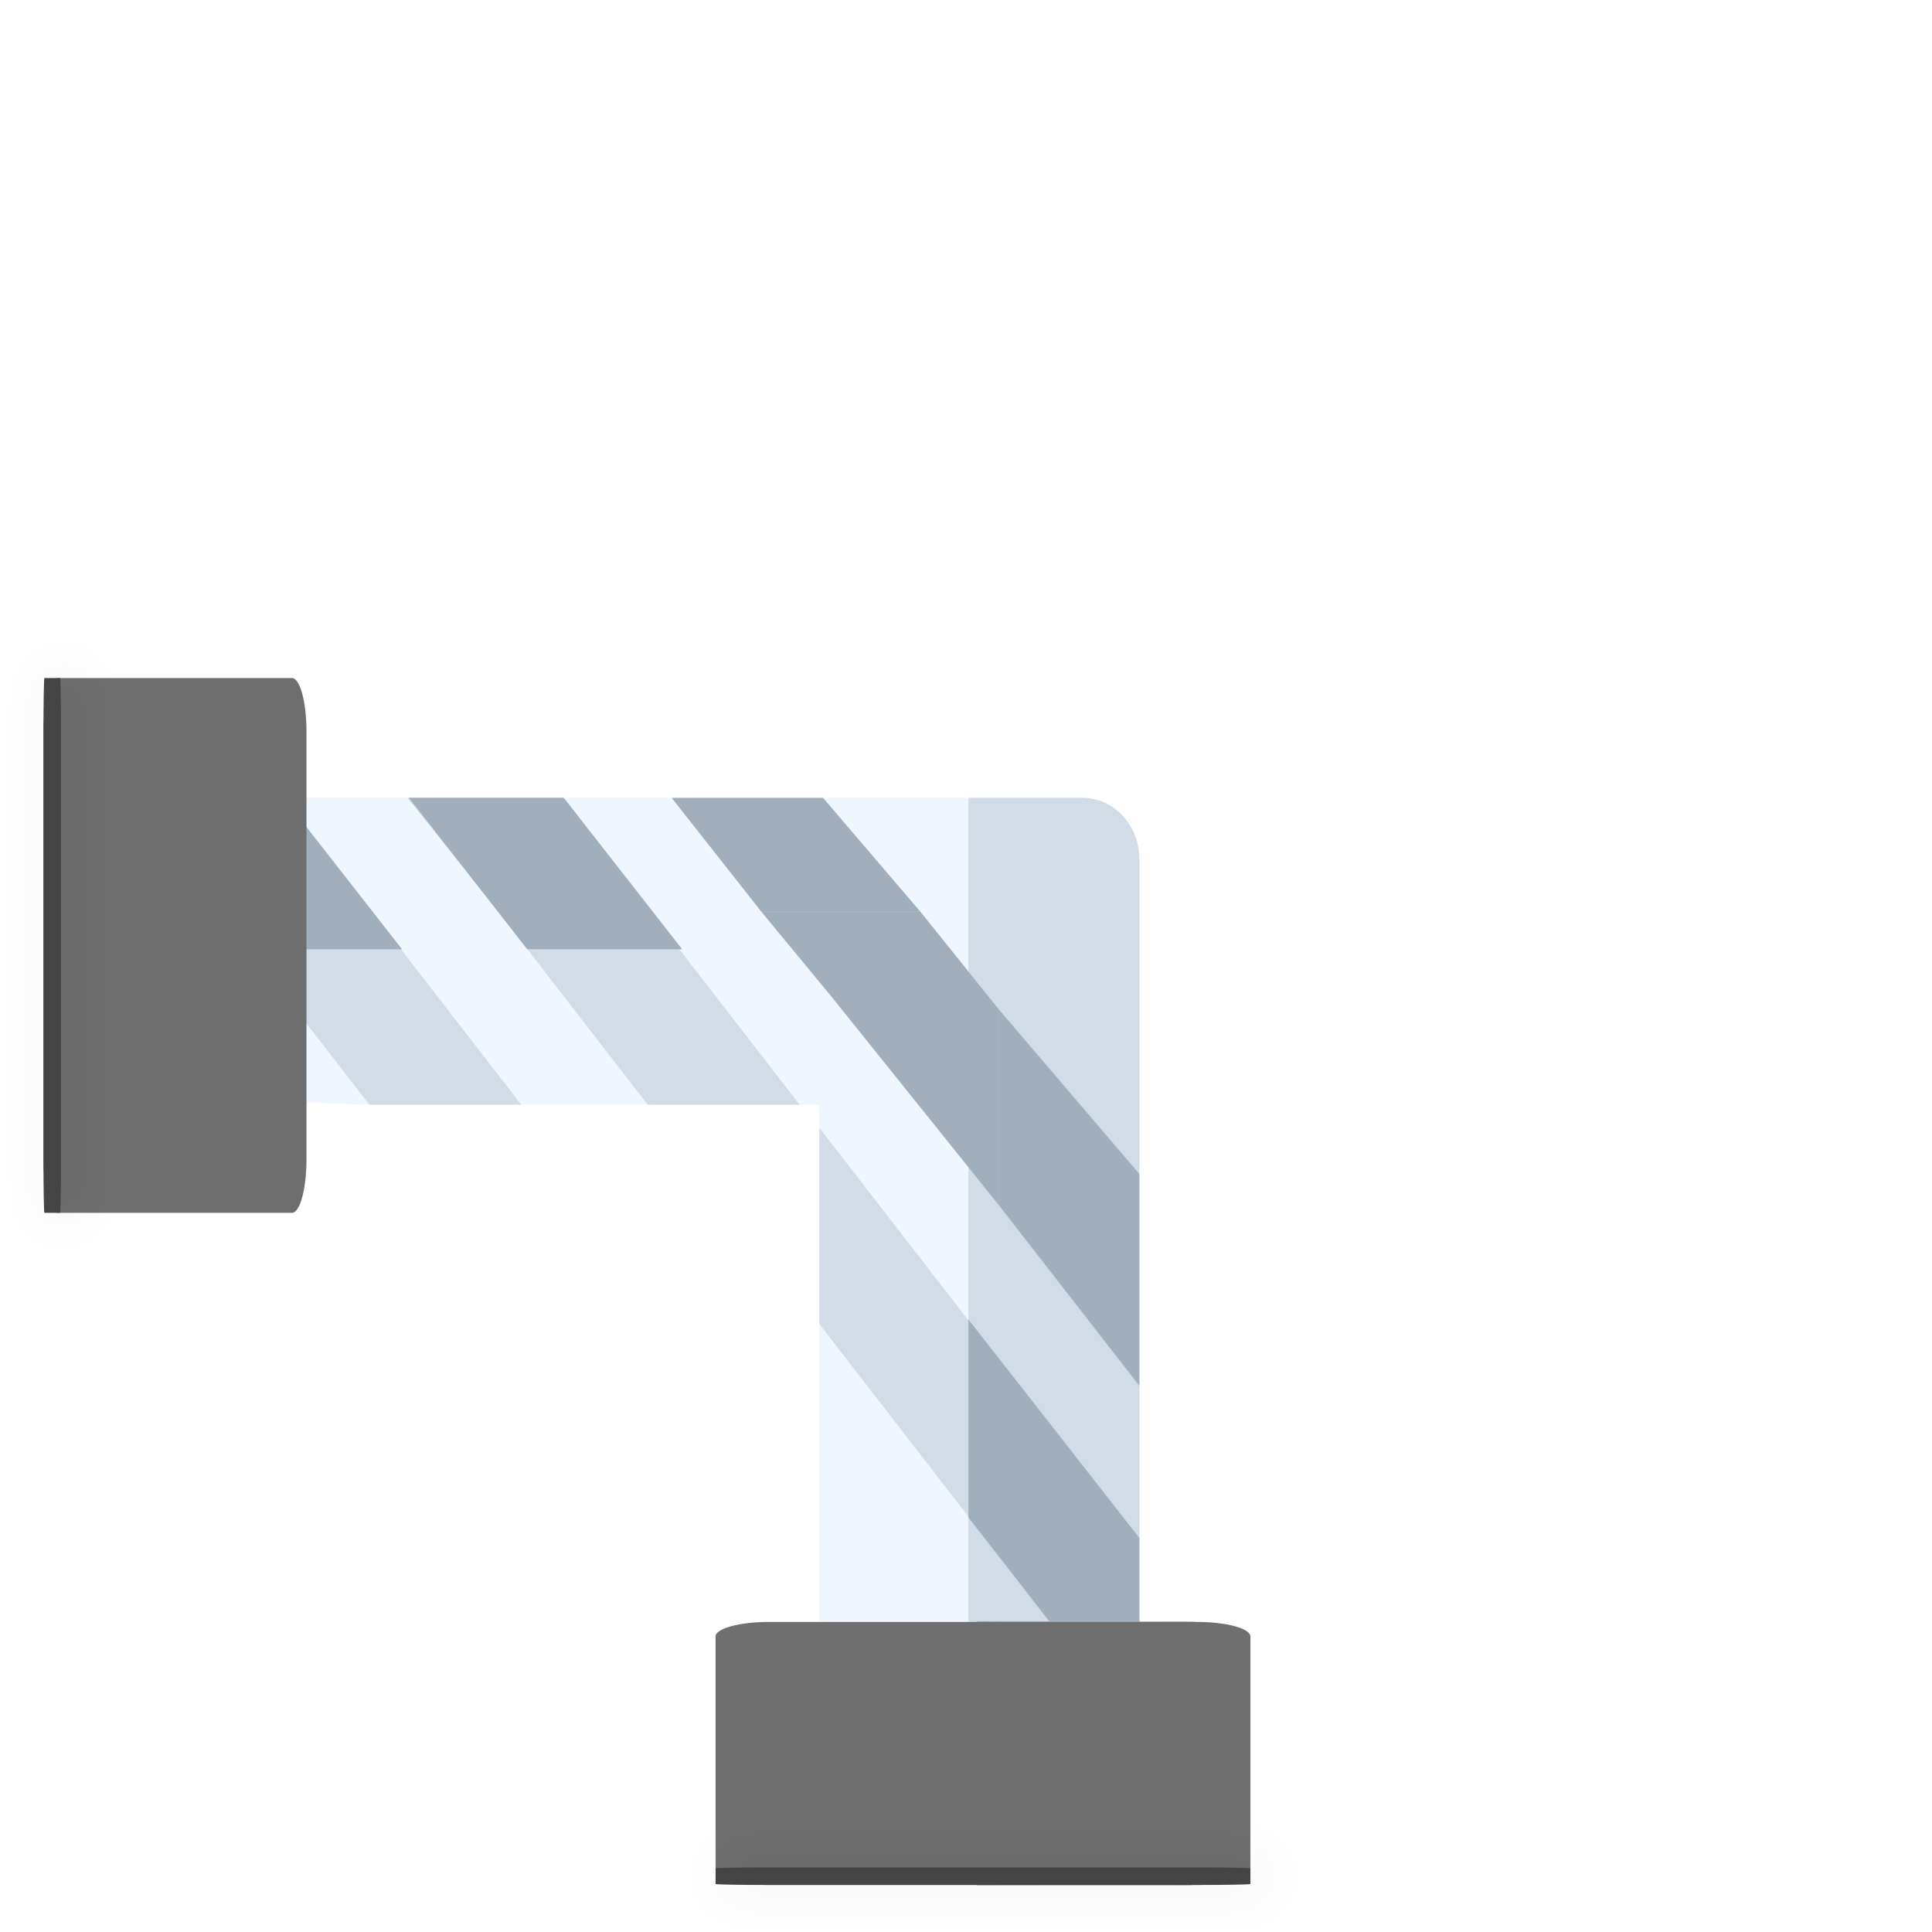
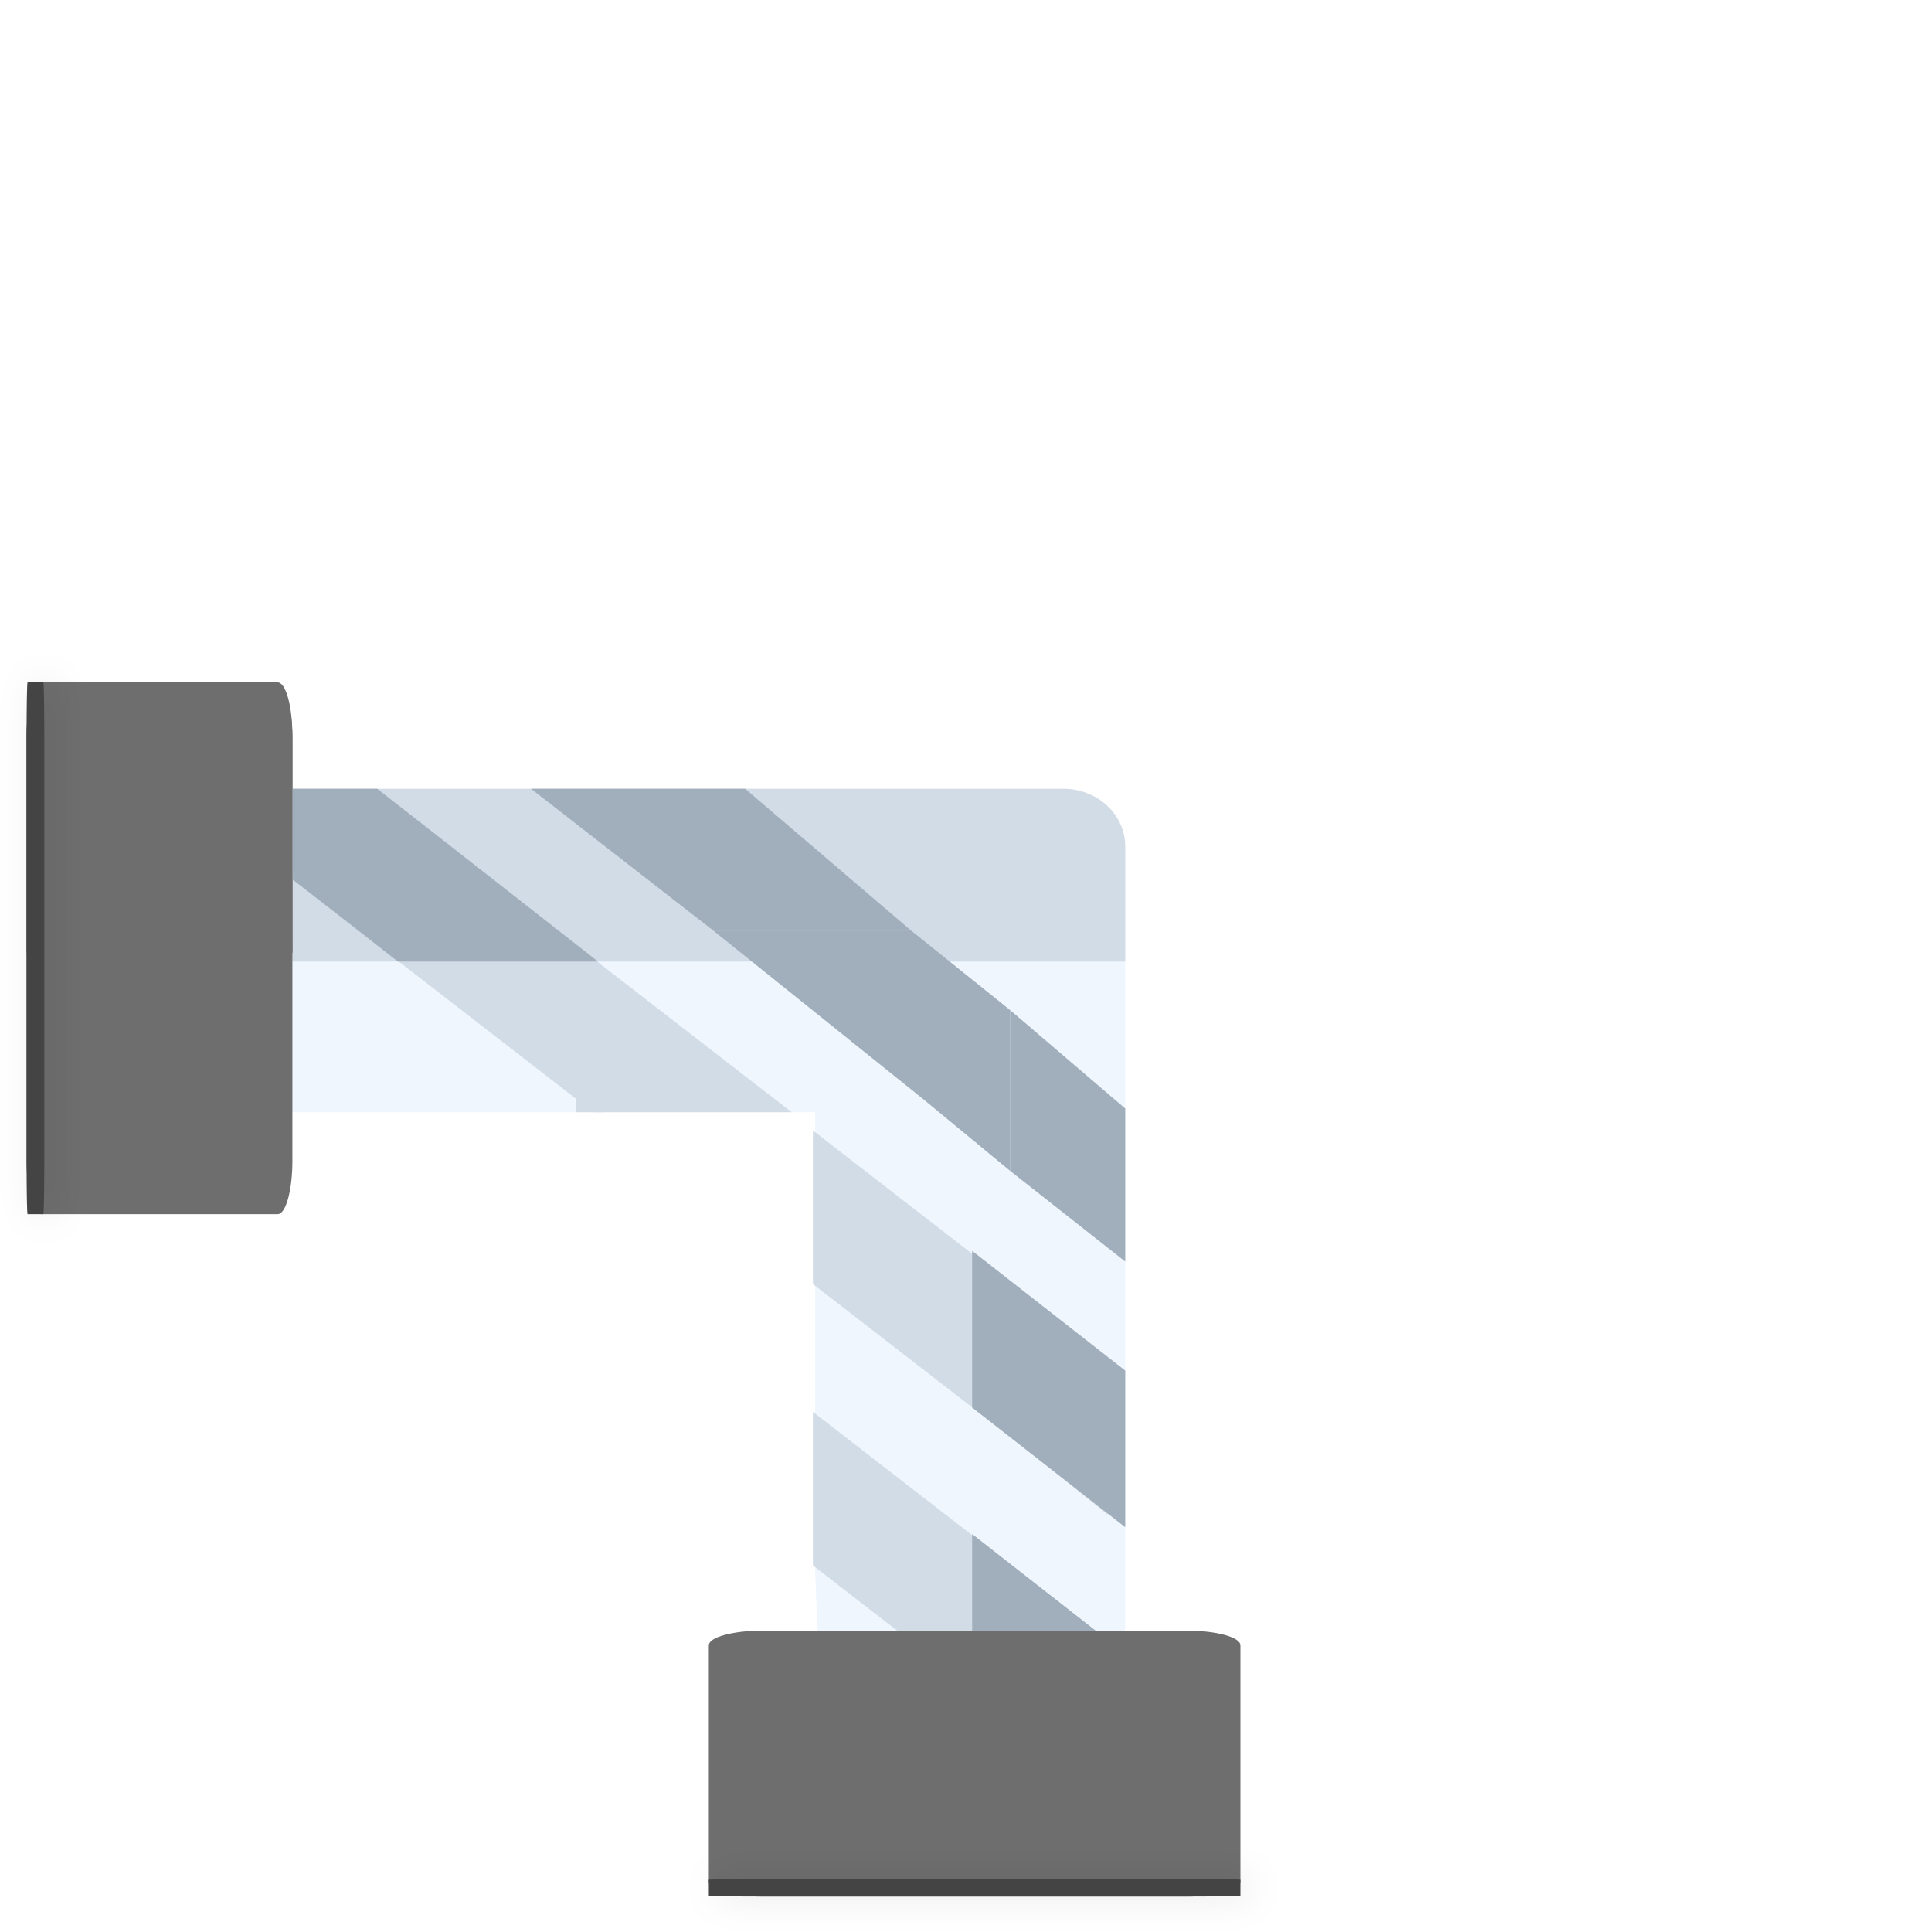
- <svg xmlns="http://www.w3.org/2000/svg" width="167" height="167" viewBox="0 0 167 167" fill="none">
-   <path d="M98.106 118.434L98.106 121.822L98.106 130.668L98.106 144.378L98.106 149.507L97.818 156.339C97.17 157.976 95.508 159.144 93.559 159.144L75.372 159.144C72.862 159.144 70.825 157.206 70.825 154.819L70.825 130.668L70.825 124.998L70.825 118.434L70.825 104.724L70.825 98.907L70.825 92.49L70.825 89.959C70.825 87.572 72.862 85.635 75.372 85.635L93.559 85.635C96.069 85.635 98.106 87.572 98.106 89.959L98.106 118.434Z" fill="#EFF6FE" />
-   <path d="M63.955 95.485L60.427 95.485L51.216 95.485L36.941 95.485L31.601 95.485L24.487 95.205C22.782 94.574 21.567 92.959 21.567 91.064L21.567 73.382C21.567 70.941 23.584 68.961 26.069 68.961L51.216 68.961L57.12 68.961L63.955 68.961L78.231 68.961L84.287 68.961L90.969 68.961L93.152 68.961C95.637 68.961 98.107 70.941 98.107 73.382L98.107 91.064C98.107 93.504 96.09 95.485 93.605 95.485L63.955 95.485Z" fill="#EFF6FE" />
-   <path d="M98.107 91.064C98.107 93.504 96.09 95.485 93.605 95.485L93.605 98.137L98.107 99.274L98.107 91.064Z" fill="#EFF6FE" />
-   <path d="M98.487 109.201L98.487 115.027L98.487 124.21L98.487 141.03L98.487 143.974L98.487 155.716C97.784 157.725 95.673 159.144 93.561 159.144L83.71 159.144L83.71 68.963L93.561 68.963C96.28 68.963 98.487 71.339 98.487 74.268L98.487 109.201Z" fill="#D2DCE7" />
-   <mask id="mask0" mask-type="alpha" maskUnits="userSpaceOnUse" x="70" y="59" width="23" height="99">
-     <path d="M92.802 103.067L92.802 107.608L92.802 119.464L92.802 137.838L92.802 144.711L92.571 153.867C92.048 156.062 90.71 157.626 89.14 157.626L74.489 157.626C72.467 157.626 70.826 155.03 70.826 151.831L70.826 119.464L70.826 111.865L70.826 103.067L70.826 84.693L70.826 76.897L70.826 68.297L70.826 64.904C70.826 61.706 72.467 59.109 74.489 59.109L89.14 59.109C91.162 59.109 92.802 61.706 92.802 64.904L92.802 103.067Z" fill="#EFF6FE" />
+ <svg xmlns="http://www.w3.org/2000/svg" width="217" height="218" viewBox="0 0 217 218" fill="none">
+   <path d="M61.719 89.5L57.248 89.5L45.575 89.5L27.484 89.5L20.716 89.5L11.701 89.88C9.541 90.736 8 92.928 8 95.5L8 119.5C8 122.812 10.556 125.5 13.706 125.5L45.575 125.5L53.057 125.5L61.719 125.5L79.81 125.5L87.486 125.5L95.954 125.5L99.294 125.5C102.444 125.5 105 122.812 105 119.5L105 95.5C105 92.188 102.444 89.5 99.294 89.5L61.719 89.5Z" fill="#EFF6FE" />
+   <path d="M92 134.566L92 139.221L92 151.375L92 170.213L92 177.259L92.369 186.646C93.202 188.896 95.333 190.5 97.833 190.5L121.167 190.5C124.387 190.5 127 187.838 127 184.559L127 151.375L127 143.585L127 134.566L127 115.728L127 107.736L127 98.919L127 96.039C127 92.759 124.387 89.5 121.167 89.5L97.833 89.5C94.613 89.5 92 92.162 92 95.441L92 134.566Z" fill="#EFF6FE" />
+   <path d="M97.833 89.5C94.613 89.5 92 92.162 92 95.441L88.5 95.441L87 89.5L97.833 89.5Z" fill="#EFF6FE" />
+   <path d="M73.903 89L66.215 89L54.098 89L31.903 89L28.017 89L12.524 89C9.873 89.927 8 92.714 8 95.5L8 108.5L127 108.5L127 95.5C127 91.912 123.864 89 120 89L73.903 89Z" fill="#D2DCE7" />
+   <mask id="mask0" mask-type="alpha" maskUnits="userSpaceOnUse" x="10" y="96" width="131" height="30">
+     <path d="M81.995 96.5L76.003 96.5L60.359 96.5L36.113 96.5L27.043 96.5L14.961 96.806C12.065 97.496 10.001 99.261 10.001 101.333L10.001 120.667C10.001 123.335 13.426 125.5 17.648 125.5L60.359 125.5L70.386 125.5L81.995 125.5L106.241 125.5L116.528 125.5L127.877 125.5L132.353 125.5C136.575 125.5 140 123.335 140 120.667L140 101.333C140 98.665 136.575 96.5 132.353 96.5L81.995 96.5Z" fill="#EFF6FE" />
  </mask>
  <g mask="url(#mask0)">
-     <path d="M98.299 147.455L98.299 132.977L70.45 97L70.45 113.965L71.103 114.809L98.005 149.562C98.194 148.906 98.299 148.195 98.299 147.455Z" fill="#D2DCE7" />
-     <path d="M70.45 113.965L70.45 97L64.007 89.043L53.776 93.211L70.45 113.965Z" fill="#D2DCE7" />
+     <path d="M23.421 89.249L42.527 89.249L90.001 125.998L67.614 125.998L66.501 125.136L20.641 89.637C21.506 89.388 22.445 89.249 23.421 89.249Z" fill="#D2DCE7" />
+     <path d="M67.614 125.998L90.001 125.998L100.5 134.5L95.001 148L67.614 125.998Z" fill="#D2DCE7" />
  </g>
-   <mask id="mask1" mask-type="alpha" maskUnits="userSpaceOnUse" x="21" y="68" width="78" height="32">
-     <path d="M63.956 95.487L60.428 95.487L51.217 95.487L36.941 95.487L31.602 95.487L24.488 95.207C22.783 94.576 21.567 92.961 21.567 91.066L21.567 73.383C21.567 70.943 23.584 68.963 26.07 68.963L51.217 68.963L57.12 68.963L63.956 68.963L78.231 68.963L84.288 68.963L90.97 68.963L93.152 68.963C95.638 68.963 98.107 70.943 98.107 73.383L98.107 91.066C98.107 93.506 96.09 95.487 93.605 95.487L63.956 95.487Z" fill="#EFF6FE" />
-     <path d="M98.107 91.066C98.107 93.506 96.09 95.487 93.605 95.487L93.605 98.139L98.107 99.276L98.107 91.066Z" fill="#EFF6FE" />
+   <mask id="mask1" mask-type="alpha" maskUnits="userSpaceOnUse" x="87" y="89" width="38" height="101">
+     <path d="M91.75 134.066L91.75 138.721L91.75 150.875L91.75 169.713L91.75 176.759L92.101 186.146C92.892 188.396 94.916 190 97.292 190L119.458 190C122.517 190 125 187.338 125 184.059L125 150.875L125 143.085L125 134.066L125 115.228L125 107.236L125 98.419L125 95.539C125 92.259 122.517 89 119.458 89L97.292 89C94.233 89 91.75 91.662 91.75 94.941L91.75 134.066Z" fill="#EFF6FE" />
+     <path d="M97.292 89C94.233 89 91.75 91.662 91.75 94.941L88.425 94.941L87 89L97.292 89Z" fill="#EFF6FE" />
  </mask>
  <g mask="url(#mask1)">
-     <path d="M45.628 110.703L45.628 96.225L17.779 60.248L17.779 77.213L18.432 78.057L45.334 112.81C45.523 112.154 45.628 111.443 45.628 110.703Z" fill="#D2DCE7" />
-     <path d="M17.779 77.213L17.779 60.248L11.336 52.291L1.105 56.459L17.779 77.213Z" fill="#D2DCE7" />
-     <path d="M69.689 110.703L69.689 96.225L41.84 60.248L41.84 77.213L42.493 78.057L69.394 112.81C69.583 112.154 69.689 111.443 69.689 110.703Z" fill="#D2DCE7" />
-     <path d="M41.84 77.213L41.84 60.248L35.397 52.291L25.166 56.459L41.84 77.213Z" fill="#D2DCE7" />
+     <path d="M71.921 158.749L91.026 158.749L138.5 195.498L116.114 195.498L115 194.636L69.141 159.137C70.006 158.888 70.945 158.749 71.921 158.749Z" fill="#D2DCE7" />
+     <path d="M116.114 195.498L138.5 195.498L149 204L143.5 217.5L116.114 195.498Z" fill="#D2DCE7" />
+     <path d="M71.921 126.999L91.026 126.999L138.5 163.748L116.114 163.748L115 162.886L69.141 127.387C70.006 127.138 70.945 126.999 71.921 126.999Z" fill="#D2DCE7" />
+     <path d="M116.114 163.748L138.5 163.748L149 172.25L143.5 185.75L116.114 163.748Z" fill="#D2DCE7" />
  </g>
-   <mask id="mask2" mask-type="alpha" maskUnits="userSpaceOnUse" x="31" y="49" width="40" height="74">
-     <path d="M70.826 82.059L70.826 85.447L70.826 94.293L70.826 108.003L70.826 113.132L70.41 119.964C69.473 121.601 67.073 122.769 64.258 122.769L37.987 122.769C34.361 122.769 31.419 120.831 31.419 118.444L31.419 94.293L31.419 88.623L31.419 82.059L31.419 68.349L31.419 62.532L31.419 56.115L31.419 53.584C31.419 51.197 34.361 49.26 37.987 49.26L64.258 49.26C67.883 49.26 70.826 51.197 70.826 53.584L70.826 82.059Z" fill="#EFF6FE" />
+   <mask id="mask2" mask-type="alpha" maskUnits="userSpaceOnUse" x="65" y="112" width="97" height="52">
+     <path d="M118.719 112L114.248 112L102.575 112L84.484 112L77.716 112L68.701 112.549C66.541 113.785 65 116.952 65 120.667L65 155.333C65 160.117 67.556 164 70.706 164L102.575 164L110.057 164L118.719 164L136.81 164L144.486 164L152.954 164L156.294 164C159.444 164 162 160.117 162 155.333L162 120.667C162 115.883 159.444 112 156.294 112L118.719 112Z" fill="#EFF6FE" />
  </mask>
  <g mask="url(#mask2)">
-     <path d="M98.297 149.652L96.97 156.871C96.97 157.611 94.885 161.142 94.697 161.797L70.826 130.727L70.826 113.676L98.297 149.652Z" fill="#D2DCE7" />
+     <path d="M20.526 89.249L11 91.001C10.024 91.001 5.365 93.752 4.5 94.001L45.5 125.5L68 125.5L20.526 89.249Z" fill="#D2DCE7" />
  </g>
-   <path d="M86.361 104.202L86.361 87.282L79.565 78.815L65.816 78.815L71.962 86.261L86.361 104.202Z" fill="#A1AEBC" />
-   <path d="M86.361 87.282L86.361 104.202L98.486 119.791L98.486 101.477L86.361 87.282Z" fill="#A1AEBC" />
-   <path d="M65.816 78.815L79.565 78.815L71.144 68.963L58.057 68.963L65.816 78.815Z" fill="#A1AEBC" />
+   <path d="M80.501 105L102.827 105L114 113.968L114 132.111L104.174 124L80.501 105Z" fill="#A1AEBC" />
+   <path d="M102.827 105L80.501 105L59.929 89L84.096 89L102.827 105Z" fill="#A1AEBC" />
+   <path d="M114 132.111L114 113.968L127 125.081L127 142.35L114 132.111Z" fill="#A1AEBC" />
  <g filter="url(#filter0_i)">
-     <path d="M107.2 161.678L107.2 141.451C107.2 140.759 105.162 140.197 102.653 140.197L84.465 140.197L84.465 162.932L102.653 162.932C105.162 162.932 107.2 162.37 107.2 161.678V161.678Z" fill="#6E6E6E" />
+     <path d="M4.654 77.5L31.346 77.5C32.259 77.5 33 80.188 33 83.5L33 107.5L3 107.5L3 83.5C3 80.188 3.741 77.5 4.654 77.5Z" fill="#6E6E6E" />
  </g>
-   <path d="M90.446 122.661L83.708 114.055L83.708 131.174L87.29 135.755L98.486 150.199L98.486 132.942L90.446 122.661Z" fill="#A1AEBC" />
-   <path d="M103.459 162.934L66.478 162.934C63.926 162.934 61.855 162.372 61.855 161.68L61.855 141.453C61.855 140.761 63.926 140.199 66.478 140.199L103.459 140.199C106.011 140.199 108.082 140.761 108.082 141.453L108.082 161.68C108.082 162.372 106.011 162.934 103.459 162.934V162.934Z" fill="#6E6E6E" />
+   <path d="M56.143 99.608L67.5 108.5L44.91 108.5L38.865 103.773L19.806 89L42.576 89L56.143 99.608Z" fill="#A1AEBC" />
+   <path d="M3 83L3 131C3 134.312 3.741 137 4.654 137L31.346 137C32.259 137 33 134.312 33 131L33 83C33 79.688 32.259 77 31.346 77L4.654 77C3.741 77 3 79.688 3 83Z" fill="#6E6E6E" />
  <g filter="url(#filter1_d)">
-     <path d="M103.459 162.934L66.478 162.934C63.926 162.934 61.855 162.896 61.855 162.85L61.855 161.502C61.855 161.455 63.926 161.418 66.478 161.418L103.459 161.418C106.011 161.418 108.082 161.455 108.082 161.502L108.082 162.85C108.082 162.896 106.011 162.934 103.459 162.934V162.934Z" fill="#444444" />
+     <path d="M3 83L3 131C3 134.312 3.049 137 3.11 137L4.89 137C4.951 137 5 134.312 5 131L5 83C5 79.688 4.951 77 4.89 77L3.11 77C3.049 77 3 79.688 3 83Z" fill="#444444" />
  </g>
-   <path d="M21.36 82.054L34.754 82.054L24.515 68.96L11.121 68.96L21.36 82.054Z" fill="#A1AEBC" />
-   <path d="M3.757 100.214L3.757 63.232C3.757 60.68 4.319 58.609 5.011 58.609L25.238 58.609C25.93 58.609 26.492 60.68 26.492 63.232L26.492 100.214C26.492 102.766 25.93 104.837 25.238 104.837L5.011 104.837C4.319 104.837 3.757 102.766 3.757 100.214V100.214Z" fill="#6E6E6E" />
+   <path d="M109.722 190.772L109.722 173.097L127 186.608L127 204.282L109.722 190.772Z" fill="#A1AEBC" />
+   <path d="M109.722 158.819L109.722 141.144L127 154.654L127 172.329L109.722 158.819Z" fill="#A1AEBC" />
+   <path d="M86 214L134 214C137.312 214 140 213.259 140 212.346L140 185.654C140 184.741 137.312 184 134 184L86 184C82.688 184 80 184.741 80 185.654L80 212.346C80 213.259 82.688 214 86 214Z" fill="#6E6E6E" />
  <g filter="url(#filter2_d)">
-     <path d="M3.757 100.214L3.757 63.232C3.757 60.68 3.795 58.609 3.841 58.609L5.189 58.609C5.236 58.609 5.273 60.68 5.273 63.232L5.273 100.214C5.273 102.766 5.236 104.837 5.189 104.837L3.841 104.837C3.795 104.837 3.757 102.766 3.757 100.214V100.214Z" fill="#444444" />
+     <path d="M86 214L134 214C137.312 214 140 213.951 140 213.89L140 212.11C140 212.049 137.312 212 134 212L86 212C82.688 212 80 212.049 80 212.11L80 213.89C80 213.951 82.688 214 86 214Z" fill="#444444" />
  </g>
-   <path d="M45.575 82.054L58.97 82.054L48.731 68.96L35.337 68.96L45.575 82.054Z" fill="#A1AEBC" />
  <defs>
-     <filter id="filter0_i" x="84.465" y="140.197" width="22.735" height="22.735" filterUnits="userSpaceOnUse" color-interpolation-filters="sRGB">
+     <filter id="filter0_i" x="3" y="77.5" width="30" height="30" filterUnits="userSpaceOnUse" color-interpolation-filters="sRGB">
      <feFlood flood-opacity="0" result="BackgroundImageFix" />
      <feBlend mode="normal" in="SourceGraphic" in2="BackgroundImageFix" result="shape" />
      <feColorMatrix in="SourceAlpha" type="matrix" values="0 0 0 0 0 0 0 0 0 0 0 0 0 0 0 0 0 0 127 0" result="hardAlpha" />
      <feOffset />
      <feGaussianBlur stdDeviation="5" />
      <feComposite in2="hardAlpha" operator="arithmetic" k2="-1" k3="1" />
      <feColorMatrix type="matrix" values="0 0 0 0 0.267 0 0 0 0 0.267 0 0 0 0 0.267 0 0 0 0.2 0" />
      <feBlend mode="normal" in2="shape" result="effect1_innerShadow" />
    </filter>
-     <filter id="filter1_d" x="58.855" y="157.418" width="54.227" height="9.516" filterUnits="userSpaceOnUse" color-interpolation-filters="sRGB">
+     <filter id="filter1_d" x="0" y="73" width="10" height="68" filterUnits="userSpaceOnUse" color-interpolation-filters="sRGB">
      <feFlood flood-opacity="0" result="BackgroundImageFix" />
      <feColorMatrix in="SourceAlpha" type="matrix" values="0 0 0 0 0 0 0 0 0 0 0 0 0 0 0 0 0 0 127 0" />
      <feOffset dx="1" />
      <feGaussianBlur stdDeviation="2" />
      <feColorMatrix type="matrix" values="0 0 0 0 0 0 0 0 0 0 0 0 0 0 0 0 0 0 0.1 0" />
      <feBlend mode="normal" in2="BackgroundImageFix" result="effect1_dropShadow" />
      <feBlend mode="normal" in="SourceGraphic" in2="effect1_dropShadow" result="shape" />
    </filter>
-     <filter id="filter2_d" x="0.757" y="54.609" width="9.516" height="54.227" filterUnits="userSpaceOnUse" color-interpolation-filters="sRGB">
+     <filter id="filter2_d" x="77" y="208" width="68" height="10" filterUnits="userSpaceOnUse" color-interpolation-filters="sRGB">
      <feFlood flood-opacity="0" result="BackgroundImageFix" />
      <feColorMatrix in="SourceAlpha" type="matrix" values="0 0 0 0 0 0 0 0 0 0 0 0 0 0 0 0 0 0 127 0" />
      <feOffset dx="1" />
      <feGaussianBlur stdDeviation="2" />
      <feColorMatrix type="matrix" values="0 0 0 0 0 0 0 0 0 0 0 0 0 0 0 0 0 0 0.1 0" />
      <feBlend mode="normal" in2="BackgroundImageFix" result="effect1_dropShadow" />
      <feBlend mode="normal" in="SourceGraphic" in2="effect1_dropShadow" result="shape" />
    </filter>
  </defs>
</svg>
